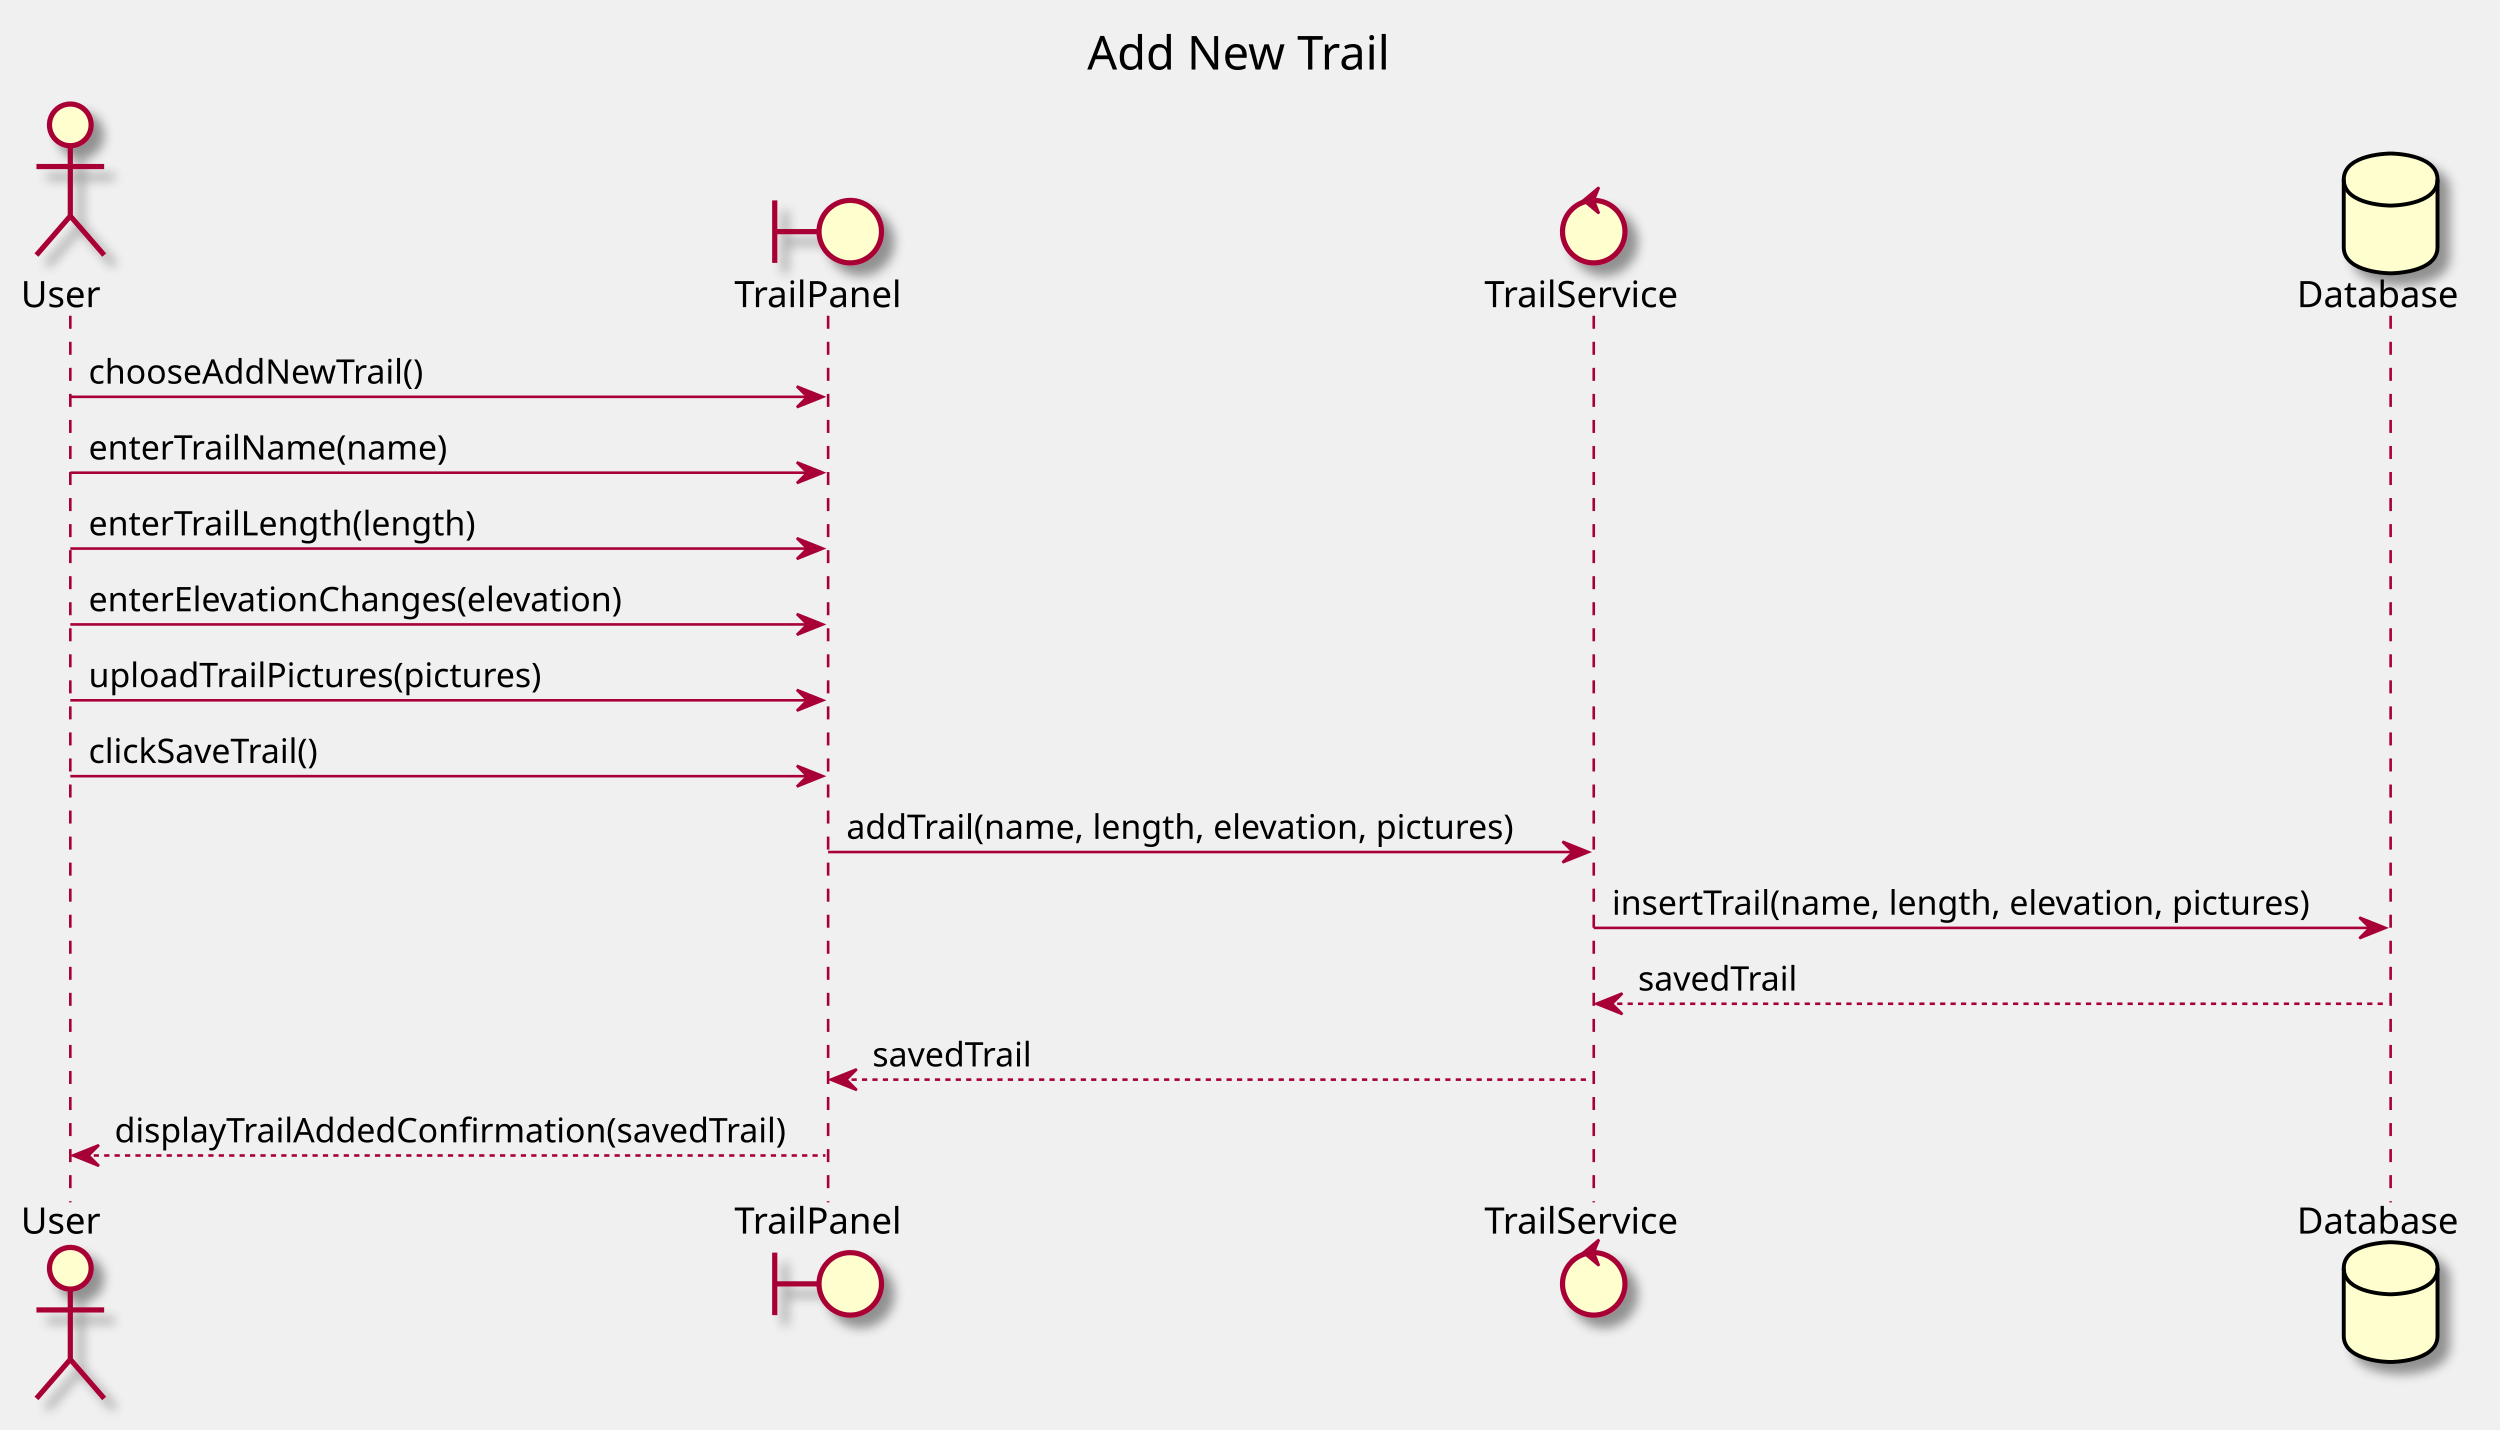
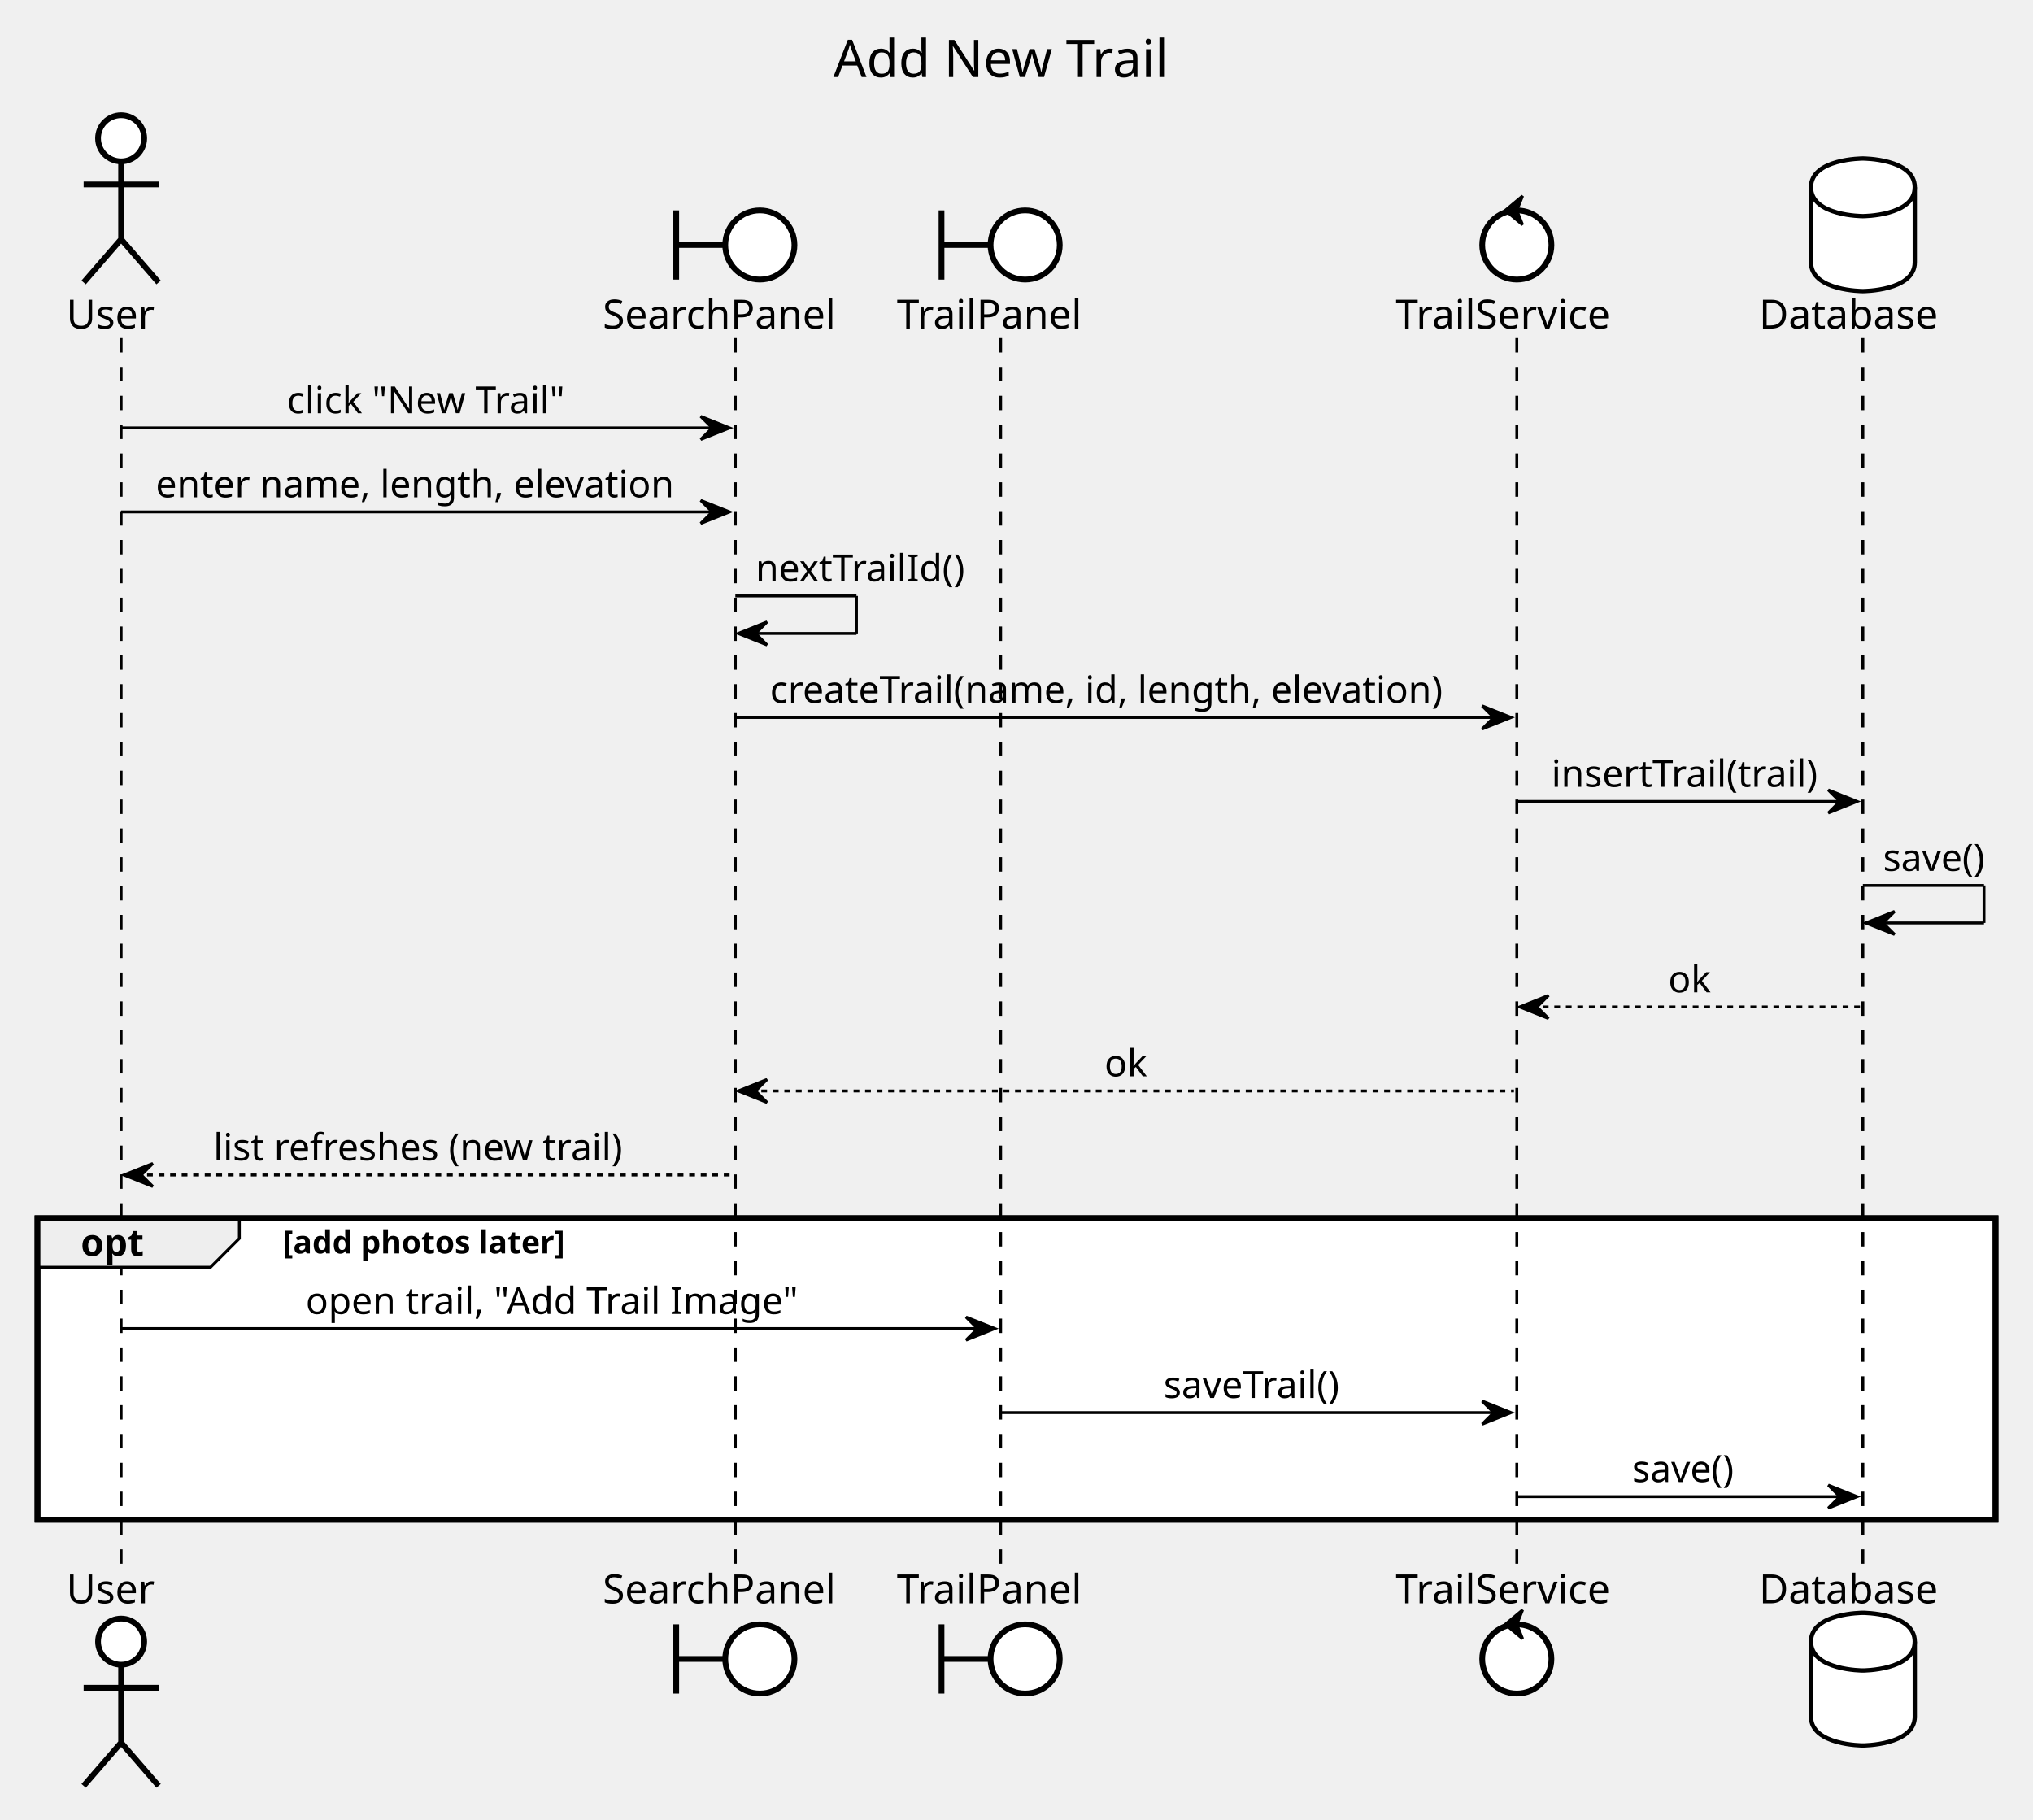
- <svg xmlns="http://www.w3.org/2000/svg" contentScriptType="application/ecmascript" contentStyleType="text/css" height="549px" preserveAspectRatio="none" style="width:960px;height:549px;" version="1.1" viewBox="0 0 960 549" width="960px" zoomAndPan="magnify">
-   <defs>
-     <filter height="300%" id="fvejndc8tynp8" width="300%" x="-1" y="-1">
-       <feGaussianBlur result="blurOut" stdDeviation="2.0" />
-       <feColorMatrix in="blurOut" result="blurOut2" type="matrix" values="0 0 0 0 0 0 0 0 0 0 0 0 0 0 0 0 0 0 .4 0" />
-       <feOffset dx="4.0" dy="4.0" in="blurOut2" result="blurOut3" />
-       <feBlend in="SourceGraphic" in2="blurOut3" mode="normal" />
-     </filter>
-   </defs>
+ <svg xmlns="http://www.w3.org/2000/svg" contentScriptType="application/ecmascript" contentStyleType="text/css" height="631px" preserveAspectRatio="none" style="width:705px;height:631px;" version="1.1" viewBox="0 0 705 631" width="705px" zoomAndPan="magnify">
+   <defs />
  <g>
-     <text fill="#000000" font-family="sans-serif" font-size="18" lengthAdjust="spacingAndGlyphs" textLength="127" x="417.5" y="26.708">Add New Trail</text>
-     <line style="stroke: #A80036; stroke-width: 1.0; stroke-dasharray: 5.0,5.0;" x1="27" x2="27" y1="121.25" y2="461.711" />
-     <line style="stroke: #A80036; stroke-width: 1.0; stroke-dasharray: 5.0,5.0;" x1="318" x2="318" y1="121.25" y2="461.711" />
-     <line style="stroke: #A80036; stroke-width: 1.0; stroke-dasharray: 5.0,5.0;" x1="612" x2="612" y1="121.25" y2="461.711" />
-     <line style="stroke: #A80036; stroke-width: 1.0; stroke-dasharray: 5.0,5.0;" x1="918" x2="918" y1="121.25" y2="461.711" />
-     <text fill="#000000" font-family="sans-serif" font-size="14" lengthAdjust="spacingAndGlyphs" textLength="32" x="8" y="117.948">User</text>
-     <ellipse cx="27" cy="47.953" fill="#FEFECE" filter="url(#fvejndc8tynp8)" rx="8" ry="8" style="stroke: #A80036; stroke-width: 2.0;" />
-     <path d="M27,55.953 L27,82.953 M14,63.953 L40,63.953 M27,82.953 L14,97.953 M27,82.953 L40,97.953 " fill="none" filter="url(#fvejndc8tynp8)" style="stroke: #A80036; stroke-width: 2.0;" />
-     <text fill="#000000" font-family="sans-serif" font-size="14" lengthAdjust="spacingAndGlyphs" textLength="32" x="8" y="473.706">User</text>
-     <ellipse cx="27" cy="487.008" fill="#FEFECE" filter="url(#fvejndc8tynp8)" rx="8" ry="8" style="stroke: #A80036; stroke-width: 2.0;" />
-     <path d="M27,495.008 L27,522.008 M14,503.008 L40,503.008 M27,522.008 L14,537.008 M27,522.008 L40,537.008 " fill="none" filter="url(#fvejndc8tynp8)" style="stroke: #A80036; stroke-width: 2.0;" />
-     <text fill="#000000" font-family="sans-serif" font-size="14" lengthAdjust="spacingAndGlyphs" textLength="66" x="282" y="117.948">TrailPanel</text>
-     <path d="M297.5,76.953 L297.5,100.953 M297.5,88.953 L314.5,88.953 " fill="none" filter="url(#fvejndc8tynp8)" style="stroke: #A80036; stroke-width: 2.0;" />
-     <ellipse cx="326.5" cy="88.953" fill="#FEFECE" filter="url(#fvejndc8tynp8)" rx="12" ry="12" style="stroke: #A80036; stroke-width: 2.0;" />
-     <text fill="#000000" font-family="sans-serif" font-size="14" lengthAdjust="spacingAndGlyphs" textLength="66" x="282" y="473.706">TrailPanel</text>
-     <path d="M297.5,481.008 L297.5,505.008 M297.5,493.008 L314.5,493.008 " fill="none" filter="url(#fvejndc8tynp8)" style="stroke: #A80036; stroke-width: 2.0;" />
-     <ellipse cx="326.5" cy="493.008" fill="#FEFECE" filter="url(#fvejndc8tynp8)" rx="12" ry="12" style="stroke: #A80036; stroke-width: 2.0;" />
-     <text fill="#000000" font-family="sans-serif" font-size="14" lengthAdjust="spacingAndGlyphs" textLength="78" x="570" y="117.948">TrailService</text>
-     <ellipse cx="612" cy="88.953" fill="#FEFECE" filter="url(#fvejndc8tynp8)" rx="12" ry="12" style="stroke: #A80036; stroke-width: 2.0;" />
-     <polygon fill="#A80036" points="608,76.953,614,71.953,612,76.953,614,81.953,608,76.953" style="stroke: #A80036; stroke-width: 1.0;" />
-     <text fill="#000000" font-family="sans-serif" font-size="14" lengthAdjust="spacingAndGlyphs" textLength="78" x="570" y="473.706">TrailService</text>
-     <ellipse cx="612" cy="493.008" fill="#FEFECE" filter="url(#fvejndc8tynp8)" rx="12" ry="12" style="stroke: #A80036; stroke-width: 2.0;" />
-     <polygon fill="#A80036" points="608,481.008,614,476.008,612,481.008,614,486.008,608,481.008" style="stroke: #A80036; stroke-width: 1.0;" />
-     <text fill="#000000" font-family="sans-serif" font-size="14" lengthAdjust="spacingAndGlyphs" textLength="66" x="882" y="117.948">Database</text>
-     <path d="M900,68.953 C900,58.953 918,58.953 918,58.953 C918,58.953 936,58.953 936,68.953 L936,94.953 C936,104.953 918,104.953 918,104.953 C918,104.953 900,104.953 900,94.953 L900,68.953 " fill="#FEFECE" filter="url(#fvejndc8tynp8)" style="stroke: #000000; stroke-width: 1.5;" />
-     <path d="M900,68.953 C900,78.953 918,78.953 918,78.953 C918,78.953 936,78.953 936,68.953 " fill="none" style="stroke: #000000; stroke-width: 1.5;" />
-     <text fill="#000000" font-family="sans-serif" font-size="14" lengthAdjust="spacingAndGlyphs" textLength="66" x="882" y="473.706">Database</text>
-     <path d="M900,487.008 C900,477.008 918,477.008 918,477.008 C918,477.008 936,477.008 936,487.008 L936,513.008 C936,523.008 918,523.008 918,523.008 C918,523.008 900,523.008 900,513.008 L900,487.008 " fill="#FEFECE" filter="url(#fvejndc8tynp8)" style="stroke: #000000; stroke-width: 1.5;" />
-     <path d="M900,487.008 C900,497.008 918,497.008 918,497.008 C918,497.008 936,497.008 936,487.008 " fill="none" style="stroke: #000000; stroke-width: 1.5;" />
-     <polygon fill="#A80036" points="306,148.383,316,152.383,306,156.383,310,152.383" style="stroke: #A80036; stroke-width: 1.0;" />
-     <line style="stroke: #A80036; stroke-width: 1.0;" x1="27" x2="312" y1="152.383" y2="152.383" />
-     <text fill="#000000" font-family="sans-serif" font-size="13" lengthAdjust="spacingAndGlyphs" textLength="134" x="34" y="147.317">chooseAddNewTrail()</text>
-     <polygon fill="#A80036" points="306,177.516,316,181.516,306,185.516,310,181.516" style="stroke: #A80036; stroke-width: 1.0;" />
-     <line style="stroke: #A80036; stroke-width: 1.0;" x1="27" x2="312" y1="181.516" y2="181.516" />
-     <text fill="#000000" font-family="sans-serif" font-size="13" lengthAdjust="spacingAndGlyphs" textLength="146" x="34" y="176.45">enterTrailName(name)</text>
-     <polygon fill="#A80036" points="306,206.648,316,210.648,306,214.648,310,210.648" style="stroke: #A80036; stroke-width: 1.0;" />
-     <line style="stroke: #A80036; stroke-width: 1.0;" x1="27" x2="312" y1="210.648" y2="210.648" />
-     <text fill="#000000" font-family="sans-serif" font-size="13" lengthAdjust="spacingAndGlyphs" textLength="154" x="34" y="205.583">enterTrailLength(length)</text>
-     <polygon fill="#A80036" points="306,235.781,316,239.781,306,243.781,310,239.781" style="stroke: #A80036; stroke-width: 1.0;" />
-     <line style="stroke: #A80036; stroke-width: 1.0;" x1="27" x2="312" y1="239.781" y2="239.781" />
-     <text fill="#000000" font-family="sans-serif" font-size="13" lengthAdjust="spacingAndGlyphs" textLength="216" x="34" y="234.715">enterElevationChanges(elevation)</text>
-     <polygon fill="#A80036" points="306,264.914,316,268.914,306,272.914,310,268.914" style="stroke: #A80036; stroke-width: 1.0;" />
-     <line style="stroke: #A80036; stroke-width: 1.0;" x1="27" x2="312" y1="268.914" y2="268.914" />
-     <text fill="#000000" font-family="sans-serif" font-size="13" lengthAdjust="spacingAndGlyphs" textLength="181" x="34" y="263.848">uploadTrailPictures(pictures)</text>
-     <polygon fill="#A80036" points="306,294.047,316,298.047,306,302.047,310,298.047" style="stroke: #A80036; stroke-width: 1.0;" />
-     <line style="stroke: #A80036; stroke-width: 1.0;" x1="27" x2="312" y1="298.047" y2="298.047" />
-     <text fill="#000000" font-family="sans-serif" font-size="13" lengthAdjust="spacingAndGlyphs" textLength="95" x="34" y="292.981">clickSaveTrail()</text>
-     <polygon fill="#A80036" points="600,323.18,610,327.18,600,331.18,604,327.18" style="stroke: #A80036; stroke-width: 1.0;" />
-     <line style="stroke: #A80036; stroke-width: 1.0;" x1="318" x2="606" y1="327.18" y2="327.18" />
-     <text fill="#000000" font-family="sans-serif" font-size="13" lengthAdjust="spacingAndGlyphs" textLength="270" x="325" y="322.114">addTrail(name, length, elevation, pictures)</text>
-     <polygon fill="#A80036" points="906,352.312,916,356.312,906,360.312,910,356.312" style="stroke: #A80036; stroke-width: 1.0;" />
-     <line style="stroke: #A80036; stroke-width: 1.0;" x1="612" x2="912" y1="356.312" y2="356.312" />
-     <text fill="#000000" font-family="sans-serif" font-size="13" lengthAdjust="spacingAndGlyphs" textLength="282" x="619" y="351.247">insertTrail(name, length, elevation, pictures)</text>
-     <polygon fill="#A80036" points="623,381.445,613,385.445,623,389.445,619,385.445" style="stroke: #A80036; stroke-width: 1.0;" />
-     <line style="stroke: #A80036; stroke-width: 1.0; stroke-dasharray: 2.0,2.0;" x1="617" x2="917" y1="385.445" y2="385.445" />
-     <text fill="#000000" font-family="sans-serif" font-size="13" lengthAdjust="spacingAndGlyphs" textLength="64" x="629" y="380.379">savedTrail</text>
-     <polygon fill="#A80036" points="329,410.578,319,414.578,329,418.578,325,414.578" style="stroke: #A80036; stroke-width: 1.0;" />
-     <line style="stroke: #A80036; stroke-width: 1.0; stroke-dasharray: 2.0,2.0;" x1="323" x2="611" y1="414.578" y2="414.578" />
-     <text fill="#000000" font-family="sans-serif" font-size="13" lengthAdjust="spacingAndGlyphs" textLength="64" x="335" y="409.512">savedTrail</text>
-     <polygon fill="#A80036" points="38,439.711,28,443.711,38,447.711,34,443.711" style="stroke: #A80036; stroke-width: 1.0;" />
-     <line style="stroke: #A80036; stroke-width: 1.0; stroke-dasharray: 2.0,2.0;" x1="32" x2="317" y1="443.711" y2="443.711" />
-     <text fill="#000000" font-family="sans-serif" font-size="13" lengthAdjust="spacingAndGlyphs" textLength="267" x="44" y="438.645">displayTrailAddedConfirmation(savedTrail)</text>
+     <text fill="#000000" font-family="sans-serif" font-size="18" lengthAdjust="spacingAndGlyphs" textLength="127" x="289" y="26.708">Add New Trail</text>
+     <rect fill="#FFFFFF" height="104.531" style="stroke: #000000; stroke-width: 2.0;" width="679" x="13" y="422.445" />
+     <line style="stroke: #000000; stroke-width: 1.0; stroke-dasharray: 5.0,5.0;" x1="42" x2="42" y1="117.25" y2="543.977" />
+     <line style="stroke: #000000; stroke-width: 1.0; stroke-dasharray: 5.0,5.0;" x1="255" x2="255" y1="117.25" y2="543.977" />
+     <line style="stroke: #000000; stroke-width: 1.0; stroke-dasharray: 5.0,5.0;" x1="347" x2="347" y1="117.25" y2="543.977" />
+     <line style="stroke: #000000; stroke-width: 1.0; stroke-dasharray: 5.0,5.0;" x1="526" x2="526" y1="117.25" y2="543.977" />
+     <line style="stroke: #000000; stroke-width: 1.0; stroke-dasharray: 5.0,5.0;" x1="646" x2="646" y1="117.25" y2="543.977" />
+     <text fill="#000000" font-family="sans-serif" font-size="14" lengthAdjust="spacingAndGlyphs" textLength="32" x="23" y="113.948">User</text>
+     <ellipse cx="42" cy="47.953" fill="#FFFFFF" rx="8" ry="8" style="stroke: #000000; stroke-width: 2.0;" />
+     <path d="M42,55.953 L42,82.953 M29,63.953 L55,63.953 M42,82.953 L29,97.953 M42,82.953 L55,97.953 " fill="none" style="stroke: #000000; stroke-width: 2.0;" />
+     <text fill="#000000" font-family="sans-serif" font-size="14" lengthAdjust="spacingAndGlyphs" textLength="32" x="23" y="555.972">User</text>
+     <ellipse cx="42" cy="569.273" fill="#FFFFFF" rx="8" ry="8" style="stroke: #000000; stroke-width: 2.0;" />
+     <path d="M42,577.273 L42,604.273 M29,585.273 L55,585.273 M42,604.273 L29,619.273 M42,604.273 L55,619.273 " fill="none" style="stroke: #000000; stroke-width: 2.0;" />
+     <text fill="#000000" font-family="sans-serif" font-size="14" lengthAdjust="spacingAndGlyphs" textLength="86" x="209" y="113.948">SearchPanel</text>
+     <path d="M234.5,72.953 L234.5,96.953 M234.5,84.953 L251.5,84.953 " fill="none" style="stroke: #000000; stroke-width: 2.0;" />
+     <ellipse cx="263.5" cy="84.953" fill="#FFFFFF" rx="12" ry="12" style="stroke: #000000; stroke-width: 2.0;" />
+     <text fill="#000000" font-family="sans-serif" font-size="14" lengthAdjust="spacingAndGlyphs" textLength="86" x="209" y="555.972">SearchPanel</text>
+     <path d="M234.5,563.273 L234.5,587.273 M234.5,575.273 L251.5,575.273 " fill="none" style="stroke: #000000; stroke-width: 2.0;" />
+     <ellipse cx="263.5" cy="575.273" fill="#FFFFFF" rx="12" ry="12" style="stroke: #000000; stroke-width: 2.0;" />
+     <text fill="#000000" font-family="sans-serif" font-size="14" lengthAdjust="spacingAndGlyphs" textLength="66" x="311" y="113.948">TrailPanel</text>
+     <path d="M326.5,72.953 L326.5,96.953 M326.5,84.953 L343.5,84.953 " fill="none" style="stroke: #000000; stroke-width: 2.0;" />
+     <ellipse cx="355.5" cy="84.953" fill="#FFFFFF" rx="12" ry="12" style="stroke: #000000; stroke-width: 2.0;" />
+     <text fill="#000000" font-family="sans-serif" font-size="14" lengthAdjust="spacingAndGlyphs" textLength="66" x="311" y="555.972">TrailPanel</text>
+     <path d="M326.5,563.273 L326.5,587.273 M326.5,575.273 L343.5,575.273 " fill="none" style="stroke: #000000; stroke-width: 2.0;" />
+     <ellipse cx="355.5" cy="575.273" fill="#FFFFFF" rx="12" ry="12" style="stroke: #000000; stroke-width: 2.0;" />
+     <text fill="#000000" font-family="sans-serif" font-size="14" lengthAdjust="spacingAndGlyphs" textLength="78" x="484" y="113.948">TrailService</text>
+     <ellipse cx="526" cy="84.953" fill="#FFFFFF" rx="12" ry="12" style="stroke: #000000; stroke-width: 2.0;" />
+     <polygon fill="#000000" points="522,72.953,528,67.953,526,72.953,528,77.953,522,72.953" style="stroke: #000000; stroke-width: 1.0;" />
+     <text fill="#000000" font-family="sans-serif" font-size="14" lengthAdjust="spacingAndGlyphs" textLength="78" x="484" y="555.972">TrailService</text>
+     <ellipse cx="526" cy="575.273" fill="#FFFFFF" rx="12" ry="12" style="stroke: #000000; stroke-width: 2.0;" />
+     <polygon fill="#000000" points="522,563.273,528,558.273,526,563.273,528,568.273,522,563.273" style="stroke: #000000; stroke-width: 1.0;" />
+     <text fill="#000000" font-family="sans-serif" font-size="14" lengthAdjust="spacingAndGlyphs" textLength="66" x="610" y="113.948">Database</text>
+     <path d="M628,64.953 C628,54.953 646,54.953 646,54.953 C646,54.953 664,54.953 664,64.953 L664,90.953 C664,100.953 646,100.953 646,100.953 C646,100.953 628,100.953 628,90.953 L628,64.953 " fill="#FFFFFF" style="stroke: #000000; stroke-width: 1.5;" />
+     <path d="M628,64.953 C628,74.953 646,74.953 646,74.953 C646,74.953 664,74.953 664,64.953 " fill="none" style="stroke: #000000; stroke-width: 1.5;" />
+     <text fill="#000000" font-family="sans-serif" font-size="14" lengthAdjust="spacingAndGlyphs" textLength="66" x="610" y="555.972">Database</text>
+     <path d="M628,569.273 C628,559.273 646,559.273 646,559.273 C646,559.273 664,559.273 664,569.273 L664,595.273 C664,605.273 646,605.273 646,605.273 C646,605.273 628,605.273 628,595.273 L628,569.273 " fill="#FFFFFF" style="stroke: #000000; stroke-width: 1.5;" />
+     <path d="M628,569.273 C628,579.273 646,579.273 646,579.273 C646,579.273 664,579.273 664,569.273 " fill="none" style="stroke: #000000; stroke-width: 1.5;" />
+     <polygon fill="#000000" points="243,144.383,253,148.383,243,152.383,247,148.383" style="stroke: #000000; stroke-width: 1.0;" />
+     <line style="stroke: #000000; stroke-width: 1.0;" x1="42" x2="249" y1="148.383" y2="148.383" />
+     <text fill="#000000" font-family="sans-serif" font-size="13" lengthAdjust="spacingAndGlyphs" textLength="98" x="99.5" y="143.317">click "New Trail"</text>
+     <polygon fill="#000000" points="243,173.516,253,177.516,243,181.516,247,177.516" style="stroke: #000000; stroke-width: 1.0;" />
+     <line style="stroke: #000000; stroke-width: 1.0;" x1="42" x2="249" y1="177.516" y2="177.516" />
+     <text fill="#000000" font-family="sans-serif" font-size="13" lengthAdjust="spacingAndGlyphs" textLength="189" x="54" y="172.45">enter name, length, elevation</text>
+     <line style="stroke: #000000; stroke-width: 1.0;" x1="255" x2="297" y1="206.648" y2="206.648" />
+     <line style="stroke: #000000; stroke-width: 1.0;" x1="297" x2="297" y1="206.648" y2="219.648" />
+     <line style="stroke: #000000; stroke-width: 1.0;" x1="256" x2="297" y1="219.648" y2="219.648" />
+     <polygon fill="#000000" points="266,215.648,256,219.648,266,223.648,262,219.648" style="stroke: #000000; stroke-width: 1.0;" />
+     <text fill="#000000" font-family="sans-serif" font-size="13" lengthAdjust="spacingAndGlyphs" textLength="75" x="262" y="201.583">nextTrailId()</text>
+     <polygon fill="#000000" points="514,244.781,524,248.781,514,252.781,518,248.781" style="stroke: #000000; stroke-width: 1.0;" />
+     <line style="stroke: #000000; stroke-width: 1.0;" x1="255" x2="520" y1="248.781" y2="248.781" />
+     <text fill="#000000" font-family="sans-serif" font-size="13" lengthAdjust="spacingAndGlyphs" textLength="247" x="267" y="243.715">createTrail(name, id, length, elevation)</text>
+     <polygon fill="#000000" points="634,273.914,644,277.914,634,281.914,638,277.914" style="stroke: #000000; stroke-width: 1.0;" />
+     <line style="stroke: #000000; stroke-width: 1.0;" x1="526" x2="640" y1="277.914" y2="277.914" />
+     <text fill="#000000" font-family="sans-serif" font-size="13" lengthAdjust="spacingAndGlyphs" textLength="96" x="538" y="272.848">insertTrail(trail)</text>
+     <line style="stroke: #000000; stroke-width: 1.0;" x1="646" x2="688" y1="307.047" y2="307.047" />
+     <line style="stroke: #000000; stroke-width: 1.0;" x1="688" x2="688" y1="307.047" y2="320.047" />
+     <line style="stroke: #000000; stroke-width: 1.0;" x1="647" x2="688" y1="320.047" y2="320.047" />
+     <polygon fill="#000000" points="657,316.047,647,320.047,657,324.047,653,320.047" style="stroke: #000000; stroke-width: 1.0;" />
+     <text fill="#000000" font-family="sans-serif" font-size="13" lengthAdjust="spacingAndGlyphs" textLength="40" x="653" y="301.981">save()</text>
+     <polygon fill="#000000" points="537,345.18,527,349.18,537,353.18,533,349.18" style="stroke: #000000; stroke-width: 1.0;" />
+     <line style="stroke: #000000; stroke-width: 1.0; stroke-dasharray: 2.0,2.0;" x1="531" x2="645" y1="349.18" y2="349.18" />
+     <text fill="#000000" font-family="sans-serif" font-size="13" lengthAdjust="spacingAndGlyphs" textLength="15" x="578.5" y="344.114">ok</text>
+     <polygon fill="#000000" points="266,374.312,256,378.312,266,382.312,262,378.312" style="stroke: #000000; stroke-width: 1.0;" />
+     <line style="stroke: #000000; stroke-width: 1.0; stroke-dasharray: 2.0,2.0;" x1="260" x2="525" y1="378.312" y2="378.312" />
+     <text fill="#000000" font-family="sans-serif" font-size="13" lengthAdjust="spacingAndGlyphs" textLength="15" x="383" y="373.247">ok</text>
+     <polygon fill="#000000" points="53,403.445,43,407.445,53,411.445,49,407.445" style="stroke: #000000; stroke-width: 1.0;" />
+     <line style="stroke: #000000; stroke-width: 1.0; stroke-dasharray: 2.0,2.0;" x1="47" x2="254" y1="407.445" y2="407.445" />
+     <text fill="#000000" font-family="sans-serif" font-size="13" lengthAdjust="spacingAndGlyphs" textLength="149" x="74" y="402.379">list refreshes (new trail)</text>
+     <path d="M13,422.445 L83,422.445 L83,429.445 L73,439.445 L13,439.445 L13,422.445 " fill="#EEEEEE" style="stroke: #000000; stroke-width: 1.0;" />
+     <rect fill="none" height="104.531" style="stroke: #000000; stroke-width: 2.0;" width="679" x="13" y="422.445" />
+     <text fill="#000000" font-family="sans-serif" font-size="13" font-weight="bold" lengthAdjust="spacingAndGlyphs" textLength="25" x="28" y="435.512">opt</text>
+     <text fill="#000000" font-family="sans-serif" font-size="11" font-weight="bold" lengthAdjust="spacingAndGlyphs" textLength="116" x="98" y="434.656">[add photos later]</text>
+     <polygon fill="#000000" points="335,456.711,345,460.711,335,464.711,339,460.711" style="stroke: #000000; stroke-width: 1.0;" />
+     <line style="stroke: #000000; stroke-width: 1.0;" x1="42" x2="341" y1="460.711" y2="460.711" />
+     <text fill="#000000" font-family="sans-serif" font-size="13" lengthAdjust="spacingAndGlyphs" textLength="177" x="106" y="455.645">open trail, "Add Trail Image"</text>
+     <polygon fill="#000000" points="514,485.844,524,489.844,514,493.844,518,489.844" style="stroke: #000000; stroke-width: 1.0;" />
+     <line style="stroke: #000000; stroke-width: 1.0;" x1="347" x2="520" y1="489.844" y2="489.844" />
+     <text fill="#000000" font-family="sans-serif" font-size="13" lengthAdjust="spacingAndGlyphs" textLength="66" x="403.5" y="484.778">saveTrail()</text>
+     <polygon fill="#000000" points="634,514.977,644,518.977,634,522.977,638,518.977" style="stroke: #000000; stroke-width: 1.0;" />
+     <line style="stroke: #000000; stroke-width: 1.0;" x1="526" x2="640" y1="518.977" y2="518.977" />
+     <text fill="#000000" font-family="sans-serif" font-size="13" lengthAdjust="spacingAndGlyphs" textLength="40" x="566" y="513.911">save()</text>
  </g>
</svg>
